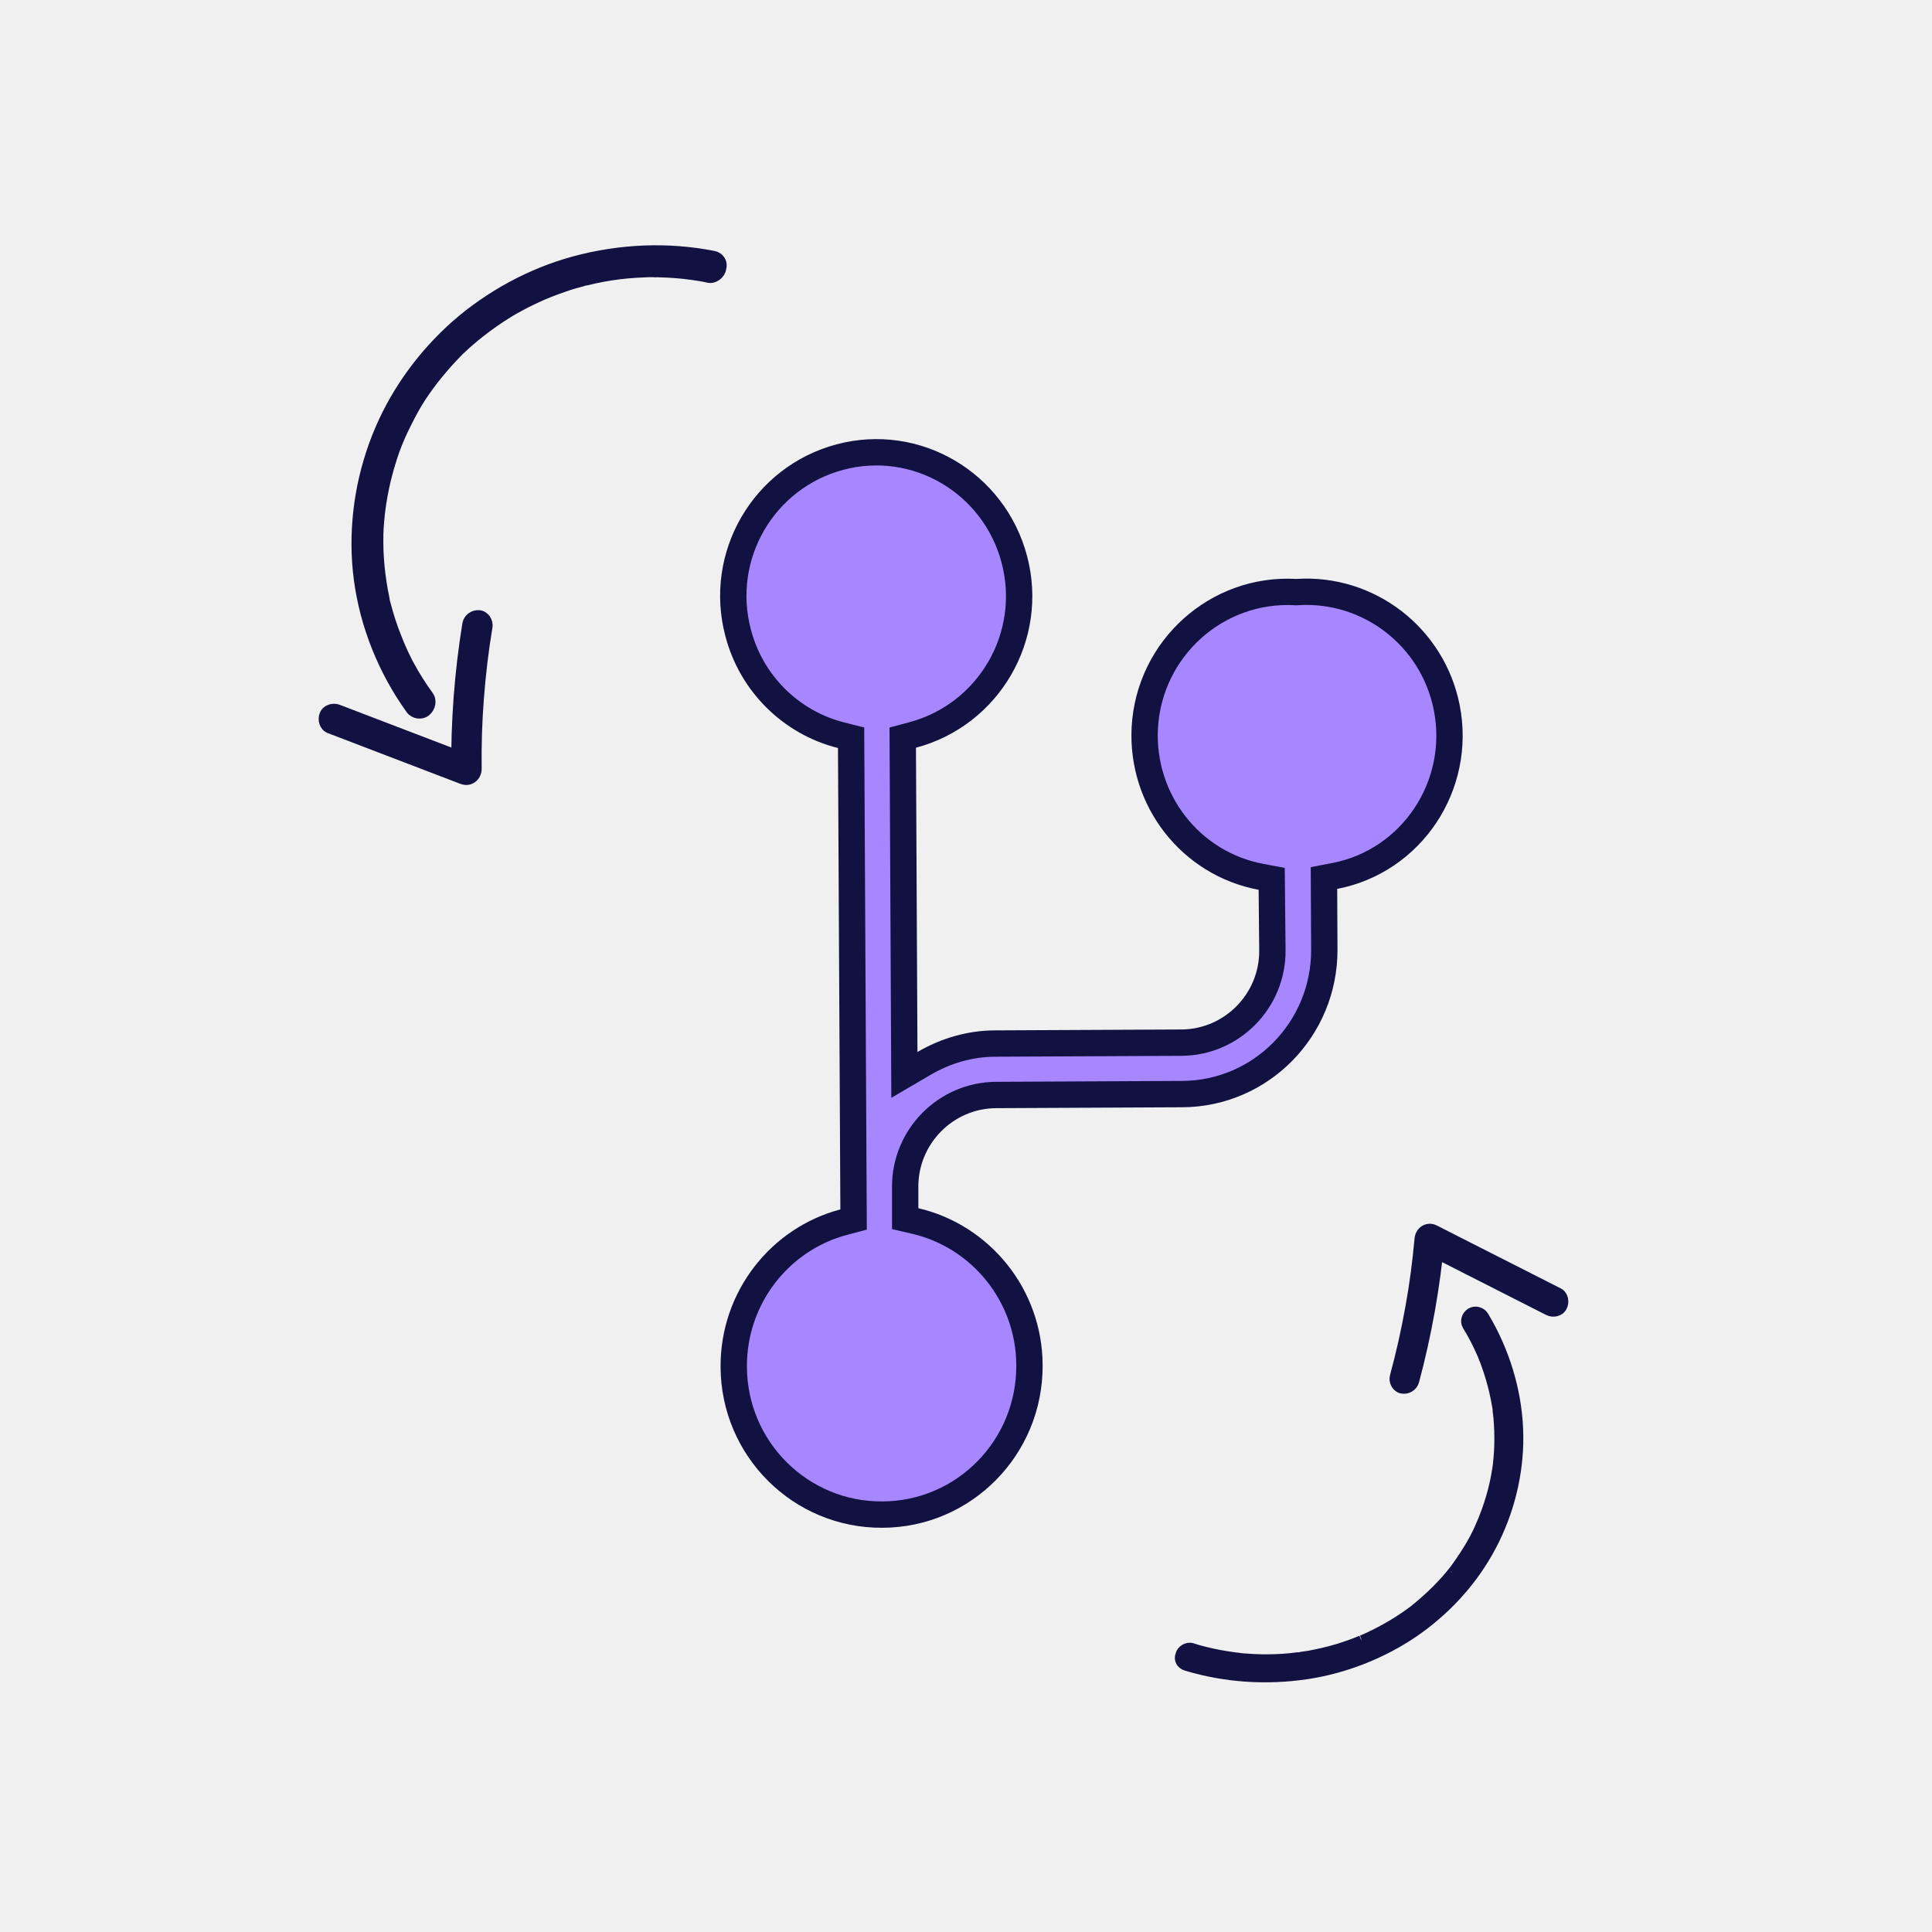
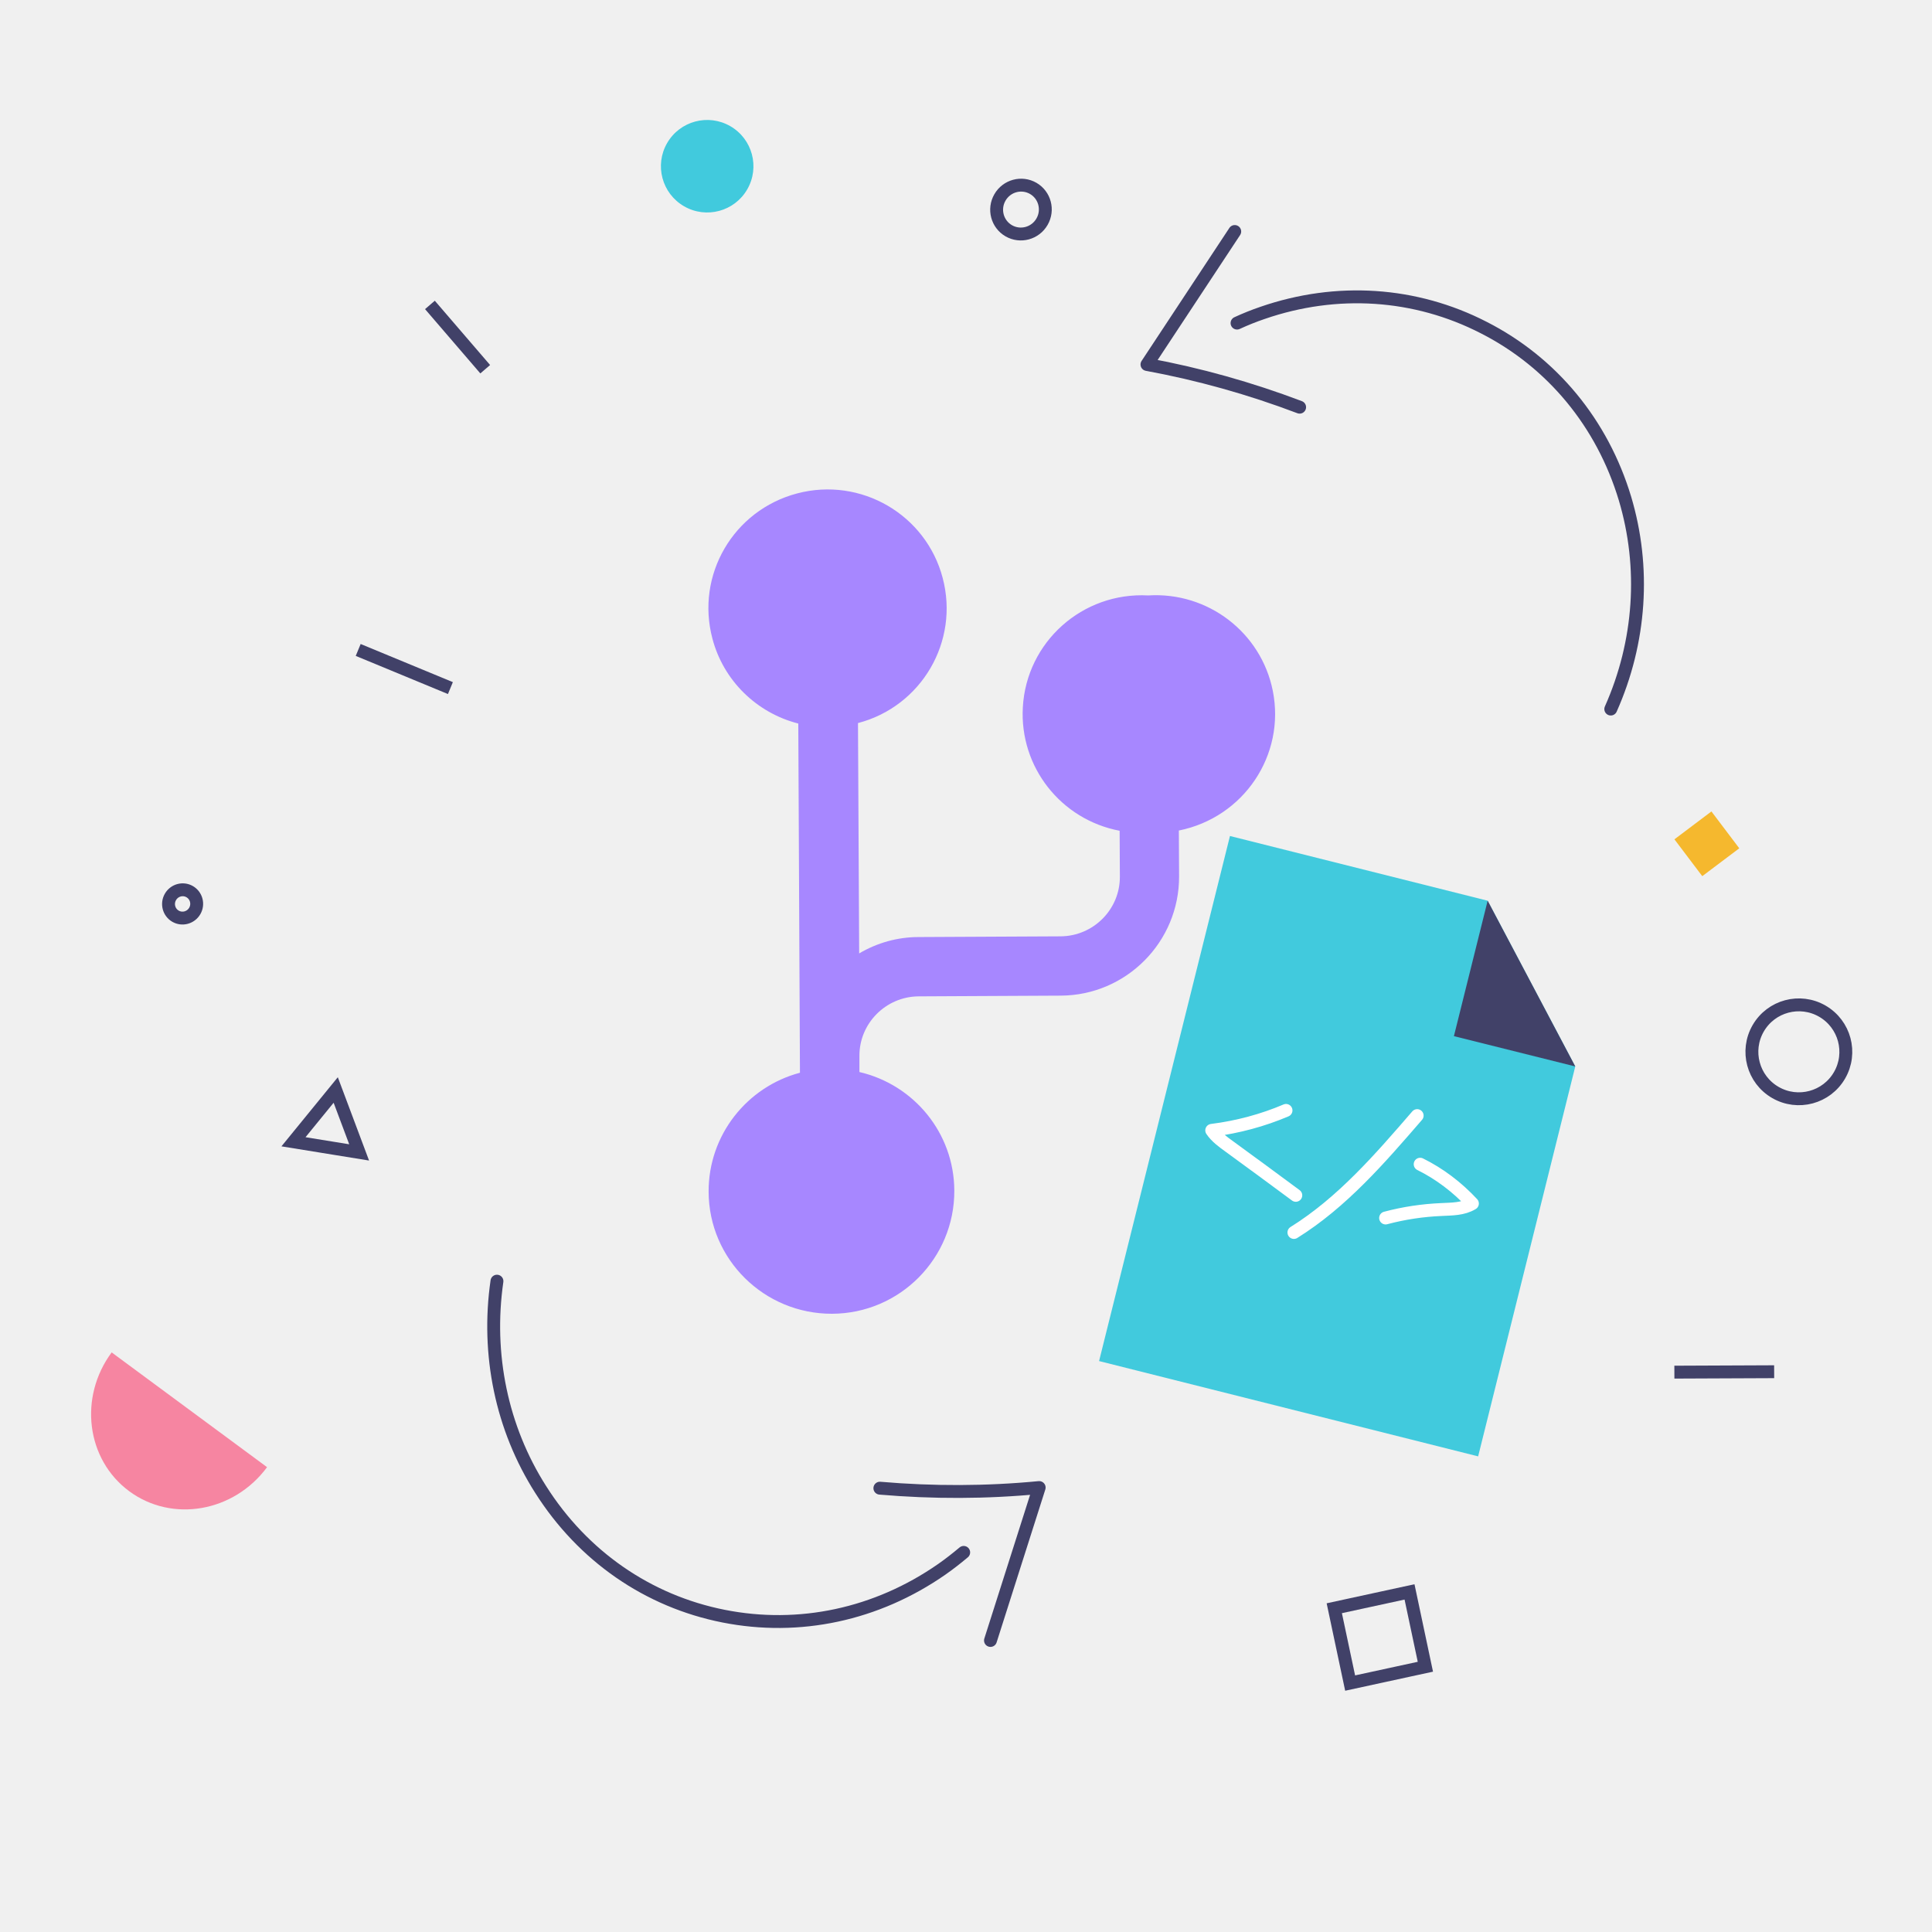
- <svg xmlns="http://www.w3.org/2000/svg" width="110" height="110" viewBox="0 0 110 110" fill="none">
-   <path d="M67.53 94.876C69.753 95.548 72.105 95.701 74.409 95.357C76.579 95.031 78.704 94.194 80.521 92.959C82.247 91.767 83.703 90.225 84.736 88.41C85.82 86.507 86.422 84.354 86.478 82.193C86.532 79.942 85.978 77.717 84.955 75.721C84.809 75.441 84.66 75.173 84.508 74.918C84.355 74.662 83.991 74.558 83.724 74.722C83.469 74.888 83.353 75.217 83.514 75.488C83.822 75.987 84.087 76.501 84.321 77.033C84.329 77.048 84.359 77.132 84.329 77.048C84.335 77.076 84.356 77.094 84.362 77.121C84.382 77.19 84.418 77.25 84.439 77.319C84.495 77.448 84.539 77.574 84.591 77.715C84.679 77.968 84.767 78.22 84.84 78.481C84.991 78.98 85.102 79.481 85.194 80.003C85.206 80.057 85.214 80.123 85.225 80.177C85.228 80.216 85.233 80.243 85.236 80.282C85.222 80.189 85.239 80.27 85.232 80.294C85.249 80.426 85.265 80.558 85.278 80.702C85.298 80.963 85.318 81.224 85.326 81.482C85.341 81.998 85.332 82.507 85.284 83.02C85.275 83.146 85.255 83.269 85.246 83.394C85.237 83.43 85.242 83.457 85.233 83.493C85.222 83.58 85.243 83.406 85.233 83.493C85.228 83.556 85.209 83.628 85.204 83.691C85.16 83.949 85.116 84.206 85.059 84.461C84.942 84.982 84.789 85.494 84.615 85.987C84.57 86.104 84.521 86.233 84.476 86.349C84.466 86.385 84.441 86.43 84.431 86.466C84.421 86.502 84.403 86.523 84.393 86.559C84.389 86.571 84.329 86.696 84.361 86.627C84.393 86.559 84.358 86.639 84.354 86.651C84.344 86.687 84.326 86.708 84.316 86.744C84.287 86.801 84.259 86.858 84.242 86.918C84.185 87.031 84.14 87.148 84.083 87.262C83.872 87.695 83.625 88.12 83.357 88.526C83.221 88.735 83.089 88.932 82.941 89.138C82.874 89.237 82.796 89.332 82.733 89.419C82.714 89.44 82.708 89.464 82.692 89.473C82.755 89.386 82.711 89.452 82.692 89.473C82.651 89.526 82.598 89.577 82.554 89.643C81.929 90.395 81.208 91.071 80.438 91.685C80.423 91.694 80.354 91.753 80.438 91.685C80.407 91.703 80.388 91.724 80.357 91.741C80.307 91.78 80.261 91.807 80.227 91.837C80.127 91.914 80.015 91.988 79.903 92.063C79.695 92.202 79.486 92.342 79.269 92.467C78.831 92.728 78.372 92.972 77.907 93.188C77.802 93.238 77.697 93.289 77.595 93.327C77.579 93.336 77.403 93.407 77.493 93.365C77.434 93.389 77.359 93.422 77.301 93.445C77.05 93.549 76.79 93.638 76.531 93.726C76.011 93.903 75.477 94.038 74.95 94.149C74.684 94.211 74.41 94.257 74.139 94.291C74.139 94.291 74.043 94.306 74.111 94.297C74.179 94.289 74.071 94.3 74.056 94.309C74 94.321 73.932 94.329 73.868 94.326C73.732 94.343 73.585 94.358 73.449 94.375C72.898 94.429 72.357 94.447 71.81 94.438C71.536 94.433 71.266 94.417 70.984 94.397C70.855 94.391 70.714 94.381 70.588 94.362C70.551 94.353 70.511 94.356 70.487 94.35C70.475 94.346 70.398 94.34 70.462 94.343C70.539 94.35 70.425 94.334 70.41 94.343C70.373 94.334 70.321 94.334 70.284 94.324C69.742 94.252 69.193 94.153 68.655 94.019C68.398 93.954 68.128 93.887 67.878 93.799C67.587 93.713 67.243 93.921 67.179 94.199C67.057 94.501 67.228 94.787 67.53 94.876Z" fill="#121242" stroke="#121242" stroke-width="0.5" />
-   <path d="M88.754 73.581C86.399 72.382 84.053 71.198 81.697 69.999C81.273 69.779 80.818 70.076 80.786 70.549C80.66 71.918 80.508 73.083 80.266 74.424C80.031 75.738 79.74 77.052 79.385 78.35C79.299 78.668 79.491 79.028 79.805 79.093C80.119 79.157 80.46 78.974 80.55 78.643C81.266 75.977 81.748 73.253 81.999 70.513C81.701 70.693 81.386 70.883 81.088 71.063C83.443 72.263 85.79 73.446 88.145 74.646C88.425 74.787 88.818 74.715 88.969 74.414C89.114 74.138 89.056 73.742 88.754 73.581Z" fill="#121242" stroke="#121242" stroke-width="0.5" />
-   <path d="M40.621 14.531C38 14.018 35.288 14.137 32.685 14.841C30.235 15.508 27.891 16.773 25.945 18.471C24.098 20.109 22.598 22.126 21.613 24.412C20.58 26.811 20.125 29.443 20.298 32.016C20.483 34.695 21.362 37.264 22.753 39.503C22.951 39.816 23.151 40.115 23.354 40.399C23.556 40.683 23.985 40.76 24.273 40.531C24.547 40.301 24.644 39.895 24.429 39.595C24.022 39.041 23.662 38.465 23.336 37.864C23.324 37.847 23.281 37.751 23.324 37.847C23.315 37.816 23.288 37.797 23.279 37.765C23.248 37.686 23.2 37.619 23.169 37.54C23.091 37.394 23.027 37.249 22.951 37.089C22.822 36.8 22.694 36.512 22.583 36.211C22.355 35.639 22.172 35.058 22.009 34.45C21.99 34.388 21.974 34.31 21.955 34.248C21.948 34.202 21.938 34.17 21.931 34.124C21.957 34.233 21.929 34.139 21.934 34.11C21.901 33.955 21.868 33.8 21.837 33.631C21.786 33.324 21.734 33.017 21.697 32.712C21.622 32.102 21.576 31.495 21.576 30.881C21.572 30.73 21.582 30.582 21.578 30.431C21.585 30.388 21.576 30.356 21.583 30.312C21.586 30.208 21.58 30.417 21.583 30.312C21.581 30.237 21.596 30.149 21.593 30.074C21.616 29.763 21.639 29.451 21.676 29.142C21.752 28.508 21.872 27.881 22.017 27.273C22.056 27.128 22.098 26.97 22.136 26.825C22.144 26.781 22.168 26.725 22.175 26.681C22.183 26.637 22.202 26.61 22.209 26.566C22.212 26.551 22.267 26.395 22.238 26.48C22.209 26.566 22.241 26.466 22.243 26.451C22.25 26.407 22.27 26.38 22.277 26.336C22.304 26.265 22.33 26.194 22.343 26.12C22.396 25.978 22.434 25.834 22.488 25.692C22.681 25.15 22.918 24.615 23.181 24.098C23.313 23.832 23.444 23.581 23.59 23.318C23.656 23.192 23.735 23.069 23.798 22.958C23.817 22.931 23.822 22.902 23.839 22.889C23.776 23 23.819 22.916 23.839 22.889C23.88 22.82 23.935 22.753 23.978 22.669C24.612 21.697 25.364 20.801 26.179 19.974C26.196 19.961 26.268 19.882 26.179 19.974C26.213 19.949 26.232 19.922 26.266 19.896C26.319 19.844 26.369 19.806 26.405 19.767C26.511 19.662 26.631 19.559 26.751 19.457C26.974 19.264 27.198 19.072 27.433 18.896C27.906 18.529 28.406 18.181 28.914 17.865C29.03 17.792 29.145 17.718 29.258 17.66C29.274 17.647 29.469 17.54 29.37 17.601C29.435 17.566 29.517 17.517 29.582 17.482C29.858 17.326 30.145 17.188 30.433 17.05C31.009 16.773 31.606 16.544 32.199 16.345C32.496 16.238 32.805 16.148 33.112 16.072C33.112 16.072 33.22 16.042 33.143 16.061C33.066 16.08 33.189 16.053 33.205 16.04C33.268 16.019 33.344 16 33.419 15.996C33.572 15.958 33.74 15.922 33.893 15.885C34.519 15.75 35.137 15.659 35.765 15.6C36.079 15.57 36.39 15.555 36.716 15.542C36.864 15.533 37.027 15.527 37.173 15.533C37.216 15.539 37.262 15.53 37.291 15.535C37.305 15.537 37.394 15.534 37.319 15.539C37.231 15.541 37.362 15.545 37.379 15.532C37.422 15.539 37.482 15.532 37.525 15.539C38.155 15.554 38.794 15.601 39.426 15.692C39.728 15.736 40.044 15.781 40.341 15.854C40.683 15.918 41.055 15.627 41.097 15.289C41.204 14.914 40.977 14.597 40.621 14.531Z" fill="#121242" stroke="#121242" stroke-width="0.5" />
-   <path d="M18.747 41.504C21.269 42.473 23.781 43.427 26.303 44.396C26.758 44.575 27.19 44.227 27.174 43.745C27.16 42.345 27.194 41.149 27.301 39.767C27.404 38.412 27.563 37.051 27.79 35.699C27.845 35.368 27.612 35.024 27.286 34.992C26.959 34.959 26.631 35.18 26.573 35.525C26.122 38.298 25.914 41.107 25.943 43.907C26.228 43.694 26.528 43.468 26.813 43.255C24.291 42.286 21.779 41.332 19.256 40.363C18.957 40.249 18.564 40.362 18.441 40.684C18.323 40.977 18.423 41.373 18.747 41.504Z" fill="#121242" stroke="#121242" stroke-width="0.5" />
-   <path d="M73.762 33.71L73.808 33.713L73.853 33.71C77.93 33.444 81.577 36.261 82.372 40.289C83.246 44.729 80.374 49.03 75.993 49.874L75.381 49.991L75.384 50.614L75.401 54.067C75.401 54.068 75.401 54.068 75.401 54.068C75.416 58.586 71.798 62.277 67.304 62.293L67.303 62.293L56.706 62.344L56.704 62.344C53.84 62.364 51.518 64.72 51.537 67.594V68.789V69.384L52.116 69.52C55.815 70.382 58.597 73.728 58.613 77.719L58.613 77.721C58.644 82.407 54.892 86.219 50.243 86.235L50.24 86.235C45.59 86.267 41.792 82.5 41.776 77.816L41.776 77.816C41.761 73.869 44.419 70.54 48.039 69.583L48.6 69.434L48.597 68.854L48.461 42.586L48.458 42.004L47.894 41.862C45.031 41.143 42.772 38.904 42.024 36.022L42.023 36.019C40.87 31.648 43.473 27.184 47.819 26.025C52.157 24.868 56.598 27.476 57.753 31.853C58.906 36.224 56.304 40.689 51.957 41.848L51.398 41.997L51.401 42.576L51.486 59.9L51.492 61.201L52.614 60.544C53.851 59.819 55.252 59.415 56.675 59.415L56.679 59.415L67.276 59.364L67.277 59.364C70.142 59.344 72.465 56.986 72.445 54.111L72.445 54.109L72.411 50.654L72.405 50.038L71.799 49.924C67.786 49.174 64.962 45.544 65.18 41.433C65.43 36.918 69.281 33.46 73.762 33.71Z" fill="#A787FF" stroke="#121242" stroke-width="1.5" />
+ <svg xmlns="http://www.w3.org/2000/svg" width="150" height="150" viewBox="0 0 150 150" fill="none">
+   <path d="M95.494 64.907L85.332 105.673L114.762 113.072L122.304 82.799L115.501 69.931L95.494 64.907Z" fill="#41CADD" />
+   <path d="M122.303 82.799L115.501 69.931L112.881 80.446L122.303 82.799Z" fill="#414168" />
+   <path d="M99.846 86.212C98.05 86.976 96.106 87.505 94.078 87.76C94.416 88.269 94.944 88.65 95.472 89.032C97.184 90.283 98.895 91.533 100.606 92.805" stroke="white" stroke-miterlimit="10" stroke-linecap="round" stroke-linejoin="round" />
+   <path d="M110.029 86.615C107.135 89.965 104.198 93.357 100.459 95.689" stroke="white" stroke-miterlimit="10" stroke-linecap="round" stroke-linejoin="round" />
+   <path d="M110.261 90.389C111.761 91.131 113.134 92.169 114.318 93.441C113.578 93.886 112.733 93.865 111.909 93.908C110.451 93.971 109.015 94.183 107.578 94.565" stroke="white" stroke-miterlimit="10" stroke-linecap="round" stroke-linejoin="round" />
+   <path d="M125.06 55.051C127.38 49.842 127.766 44.054 126.16 38.692C124.401 32.862 120.513 28.142 115.201 25.434C109.893 22.705 103.783 22.306 98.034 24.289C97.35 24.521 96.701 24.782 96.043 25.085" stroke="#414168" stroke-miterlimit="10" stroke-linecap="round" stroke-linejoin="round" />
+   <path d="M95.865 17.973C93.587 21.413 91.329 24.858 89.05 28.298C93.099 29.043 97.062 30.158 100.903 31.614" stroke="#414168" stroke-miterlimit="10" stroke-linecap="round" stroke-linejoin="round" />
+   <path d="M38.583 99.469C37.763 105.15 38.948 110.886 41.975 115.64C45.258 120.82 50.3 124.313 56.178 125.477C62.055 126.642 68.069 125.356 73.118 121.842C73.715 121.425 74.267 120.991 74.821 120.527" stroke="#414168" stroke-miterlimit="10" stroke-linecap="round" stroke-linejoin="round" />
+   <path d="M76.9 127.365C78.16 123.418 79.421 119.441 80.681 115.493C76.567 115.889 72.434 115.895 68.313 115.542" stroke="#414168" stroke-miterlimit="10" stroke-linecap="round" stroke-linejoin="round" />
+   <path d="M98.82 53.634C97.915 49.103 93.779 45.935 89.144 46.23C84.047 45.954 79.689 49.84 79.412 54.923C79.153 59.546 82.366 63.635 86.928 64.501L86.946 68.055C86.965 70.597 84.896 72.678 82.348 72.697L71.323 72.752C69.698 72.752 68.11 73.194 66.706 74.023L66.614 56.139C71.545 54.85 74.499 49.803 73.188 44.867C71.895 39.95 66.836 37.003 61.886 38.31C56.937 39.618 54.001 44.646 55.312 49.582C56.162 52.824 58.729 55.347 61.979 56.176L62.108 83.287C58.008 84.374 54.998 88.113 55.017 92.533C55.035 97.782 59.338 102.018 64.601 102C69.864 101.982 74.112 97.69 74.093 92.441C74.075 87.947 70.935 84.208 66.725 83.232V81.998C66.706 79.456 68.775 77.375 71.323 77.357L82.348 77.301C87.445 77.283 91.563 73.12 91.544 68.037L91.526 64.482C96.567 63.469 99.817 58.625 98.82 53.634Z" fill="#A787FF" />
+   <path d="M10.033 115.778C6.701 113.317 6.09 108.492 8.669 105L20.735 113.911C18.157 117.403 13.365 118.239 10.033 115.778Z" fill="#F685A1" />
+   <path d="M53.11 16.015C54.828 17.007 57.025 16.419 58.016 14.701C59.008 12.984 58.419 10.788 56.701 9.796C54.983 8.804 52.786 9.392 51.795 11.109C50.803 12.827 51.392 15.023 53.11 16.015Z" fill="#41CADD" />
+   <path d="M142.821 83.486C141.815 85.229 139.585 85.826 137.841 84.819C136.096 83.812 135.499 81.583 136.505 79.84C137.512 78.096 139.741 77.499 141.486 78.506C143.23 79.513 143.828 81.743 142.821 83.486Z" stroke="#414168" />
+   <path d="M80.902 17.214C80.376 18.126 79.218 18.436 78.319 17.917C77.419 17.398 77.109 16.24 77.635 15.329C78.161 14.417 79.319 14.107 80.219 14.626C81.118 15.145 81.428 16.303 80.902 17.214Z" stroke="#414168" />
+   <path d="M15.122 70.726C14.816 71.255 14.146 71.433 13.627 71.134C13.108 70.834 12.928 70.164 13.233 69.636C13.538 69.107 14.208 68.928 14.727 69.228C15.246 69.528 15.427 70.198 15.122 70.726Z" stroke="#414168" />
+   <path d="M135.037 65.861L132.875 63L130.002 65.164L132.164 68.025L135.037 65.861Z" fill="#F5B82E" />
+   <path d="M103.593 124.863L109.435 123.595L110.666 129.405L104.824 130.673L103.593 124.863Z" stroke="#414168" />
+   <path d="M22.786 88.647L26.065 84.626L27.883 89.473L22.786 88.647Z" stroke="#414168" />
+   <line x1="33.379" y1="23.674" x2="37.672" y2="28.666" stroke="#414168" />
+   <line y1="-0.5" x2="7.747" y2="-0.5" transform="matrix(-0.924084 -0.38219 0.382192 -0.924083 35.1602 52.9609)" stroke="#414168" />
+   <line x1="129.998" y1="106.533" x2="137.745" y2="106.5" stroke="#414168" />
</svg>
